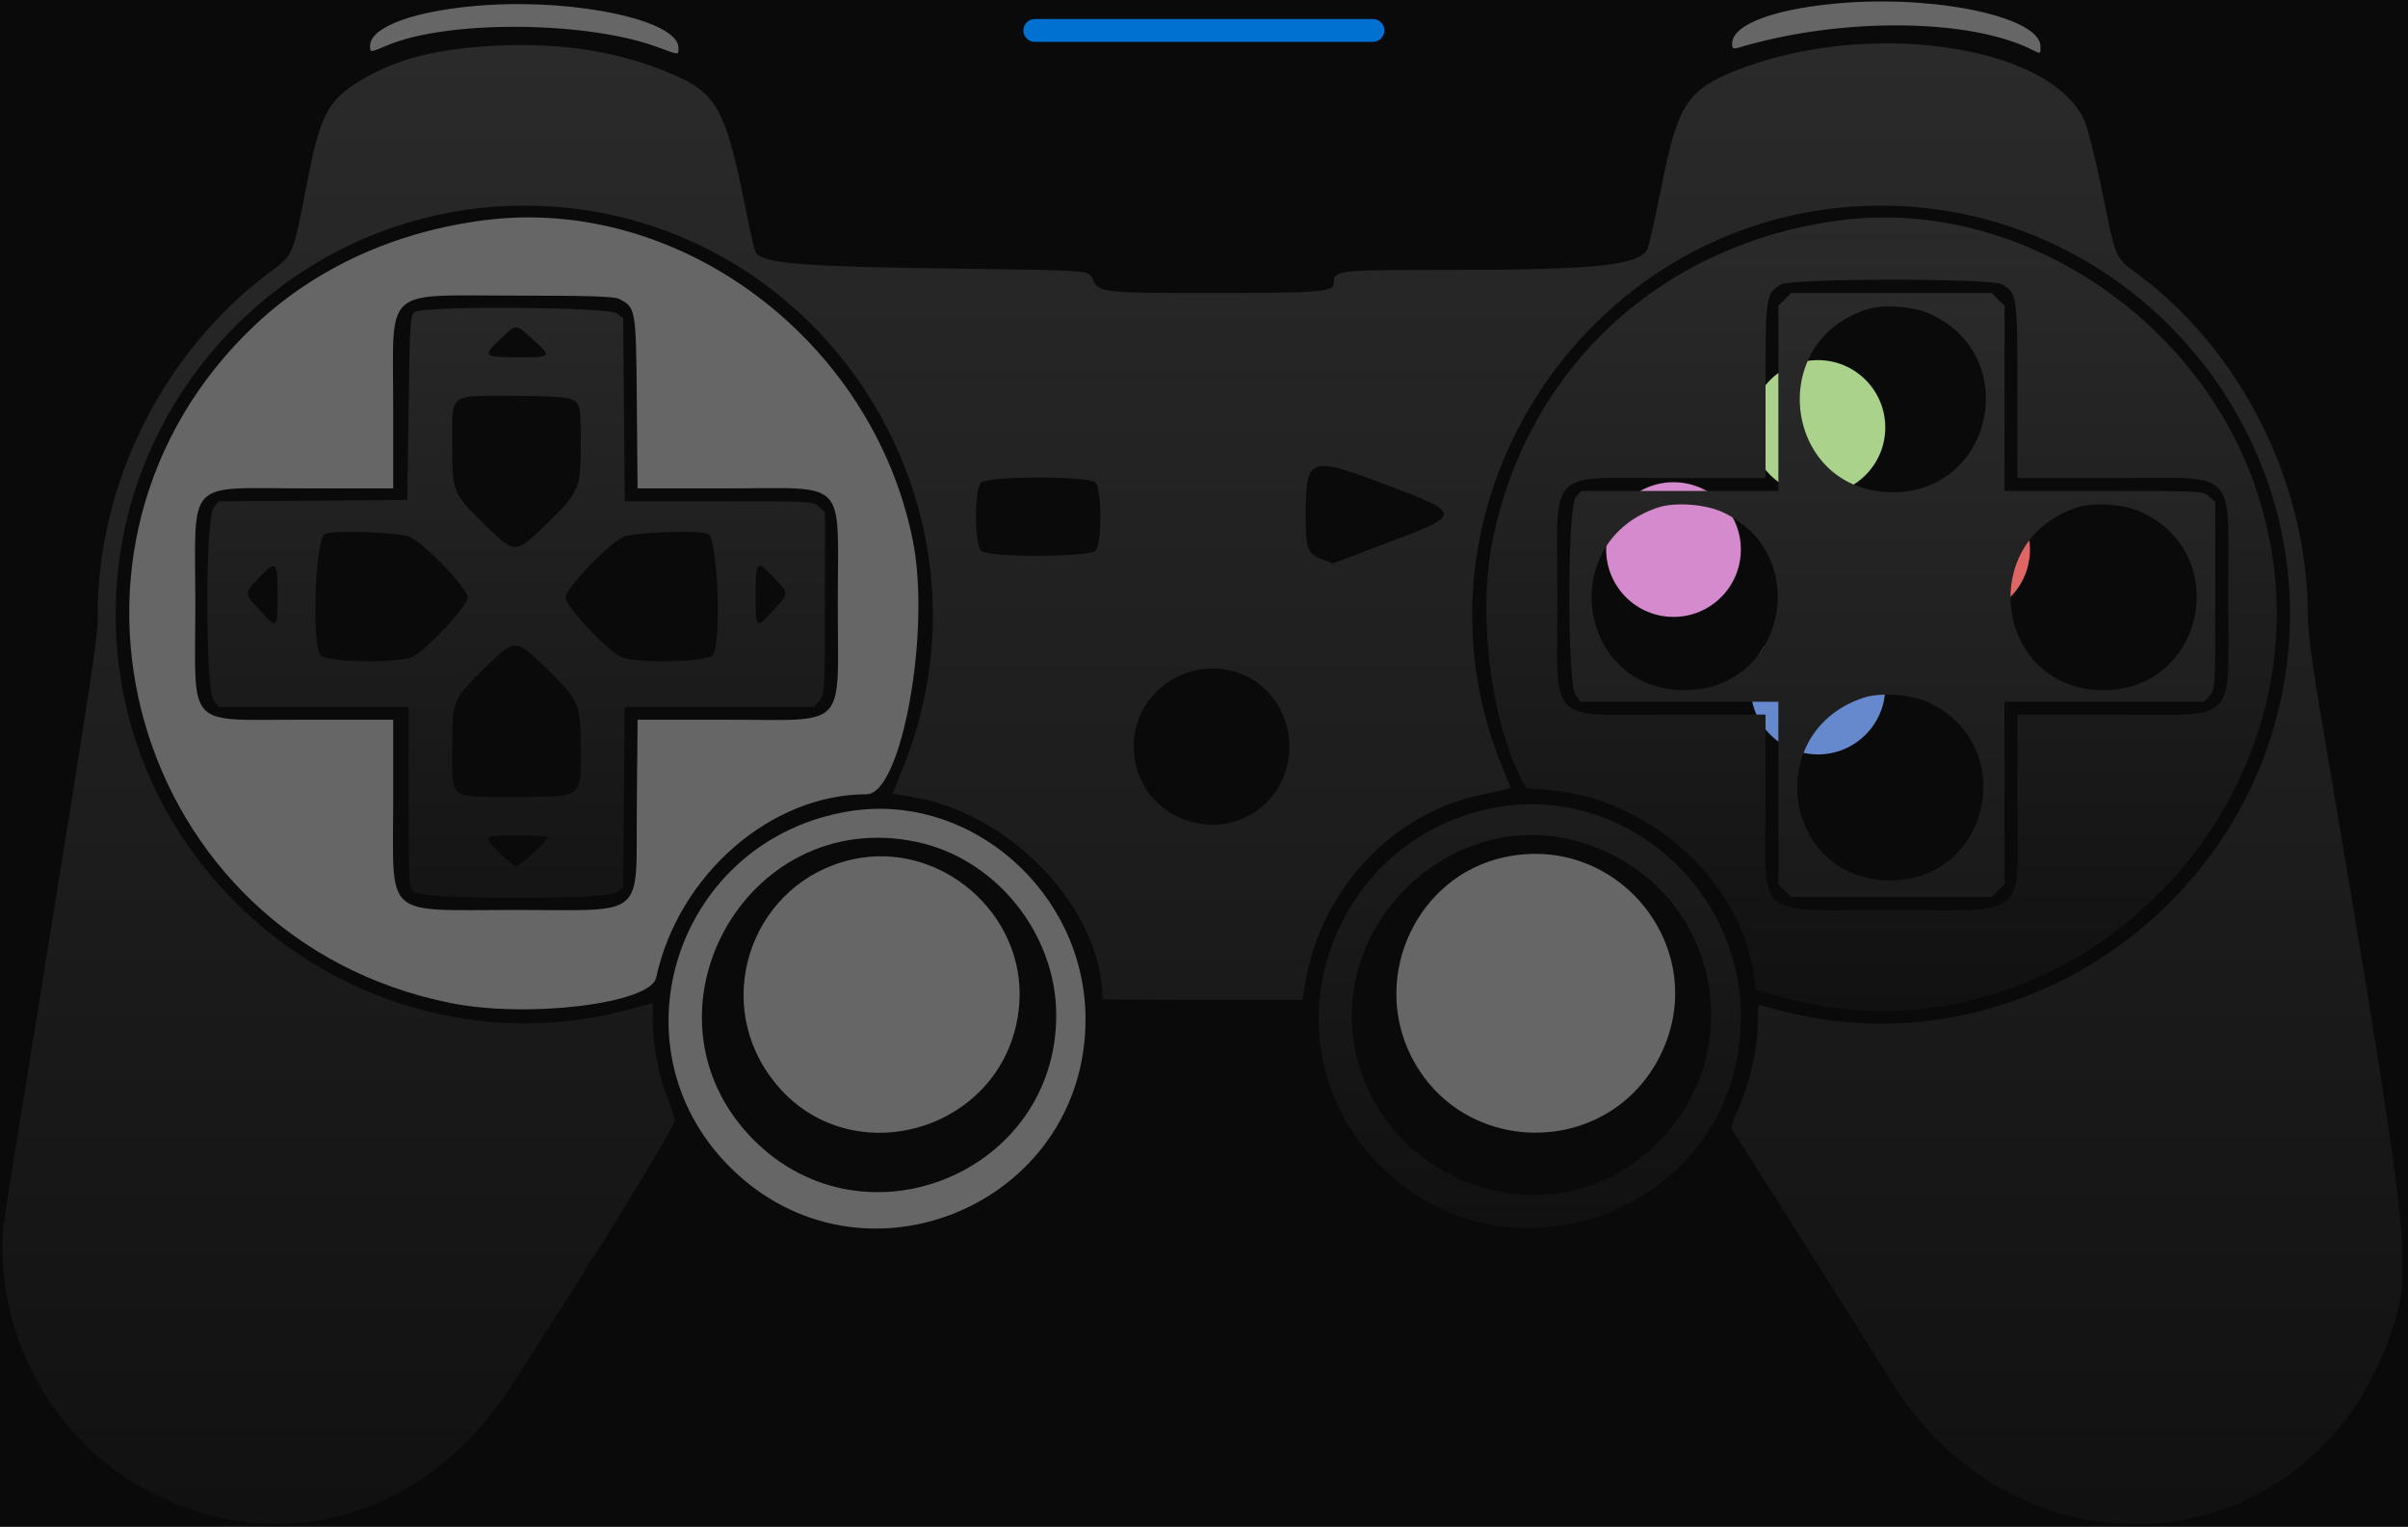
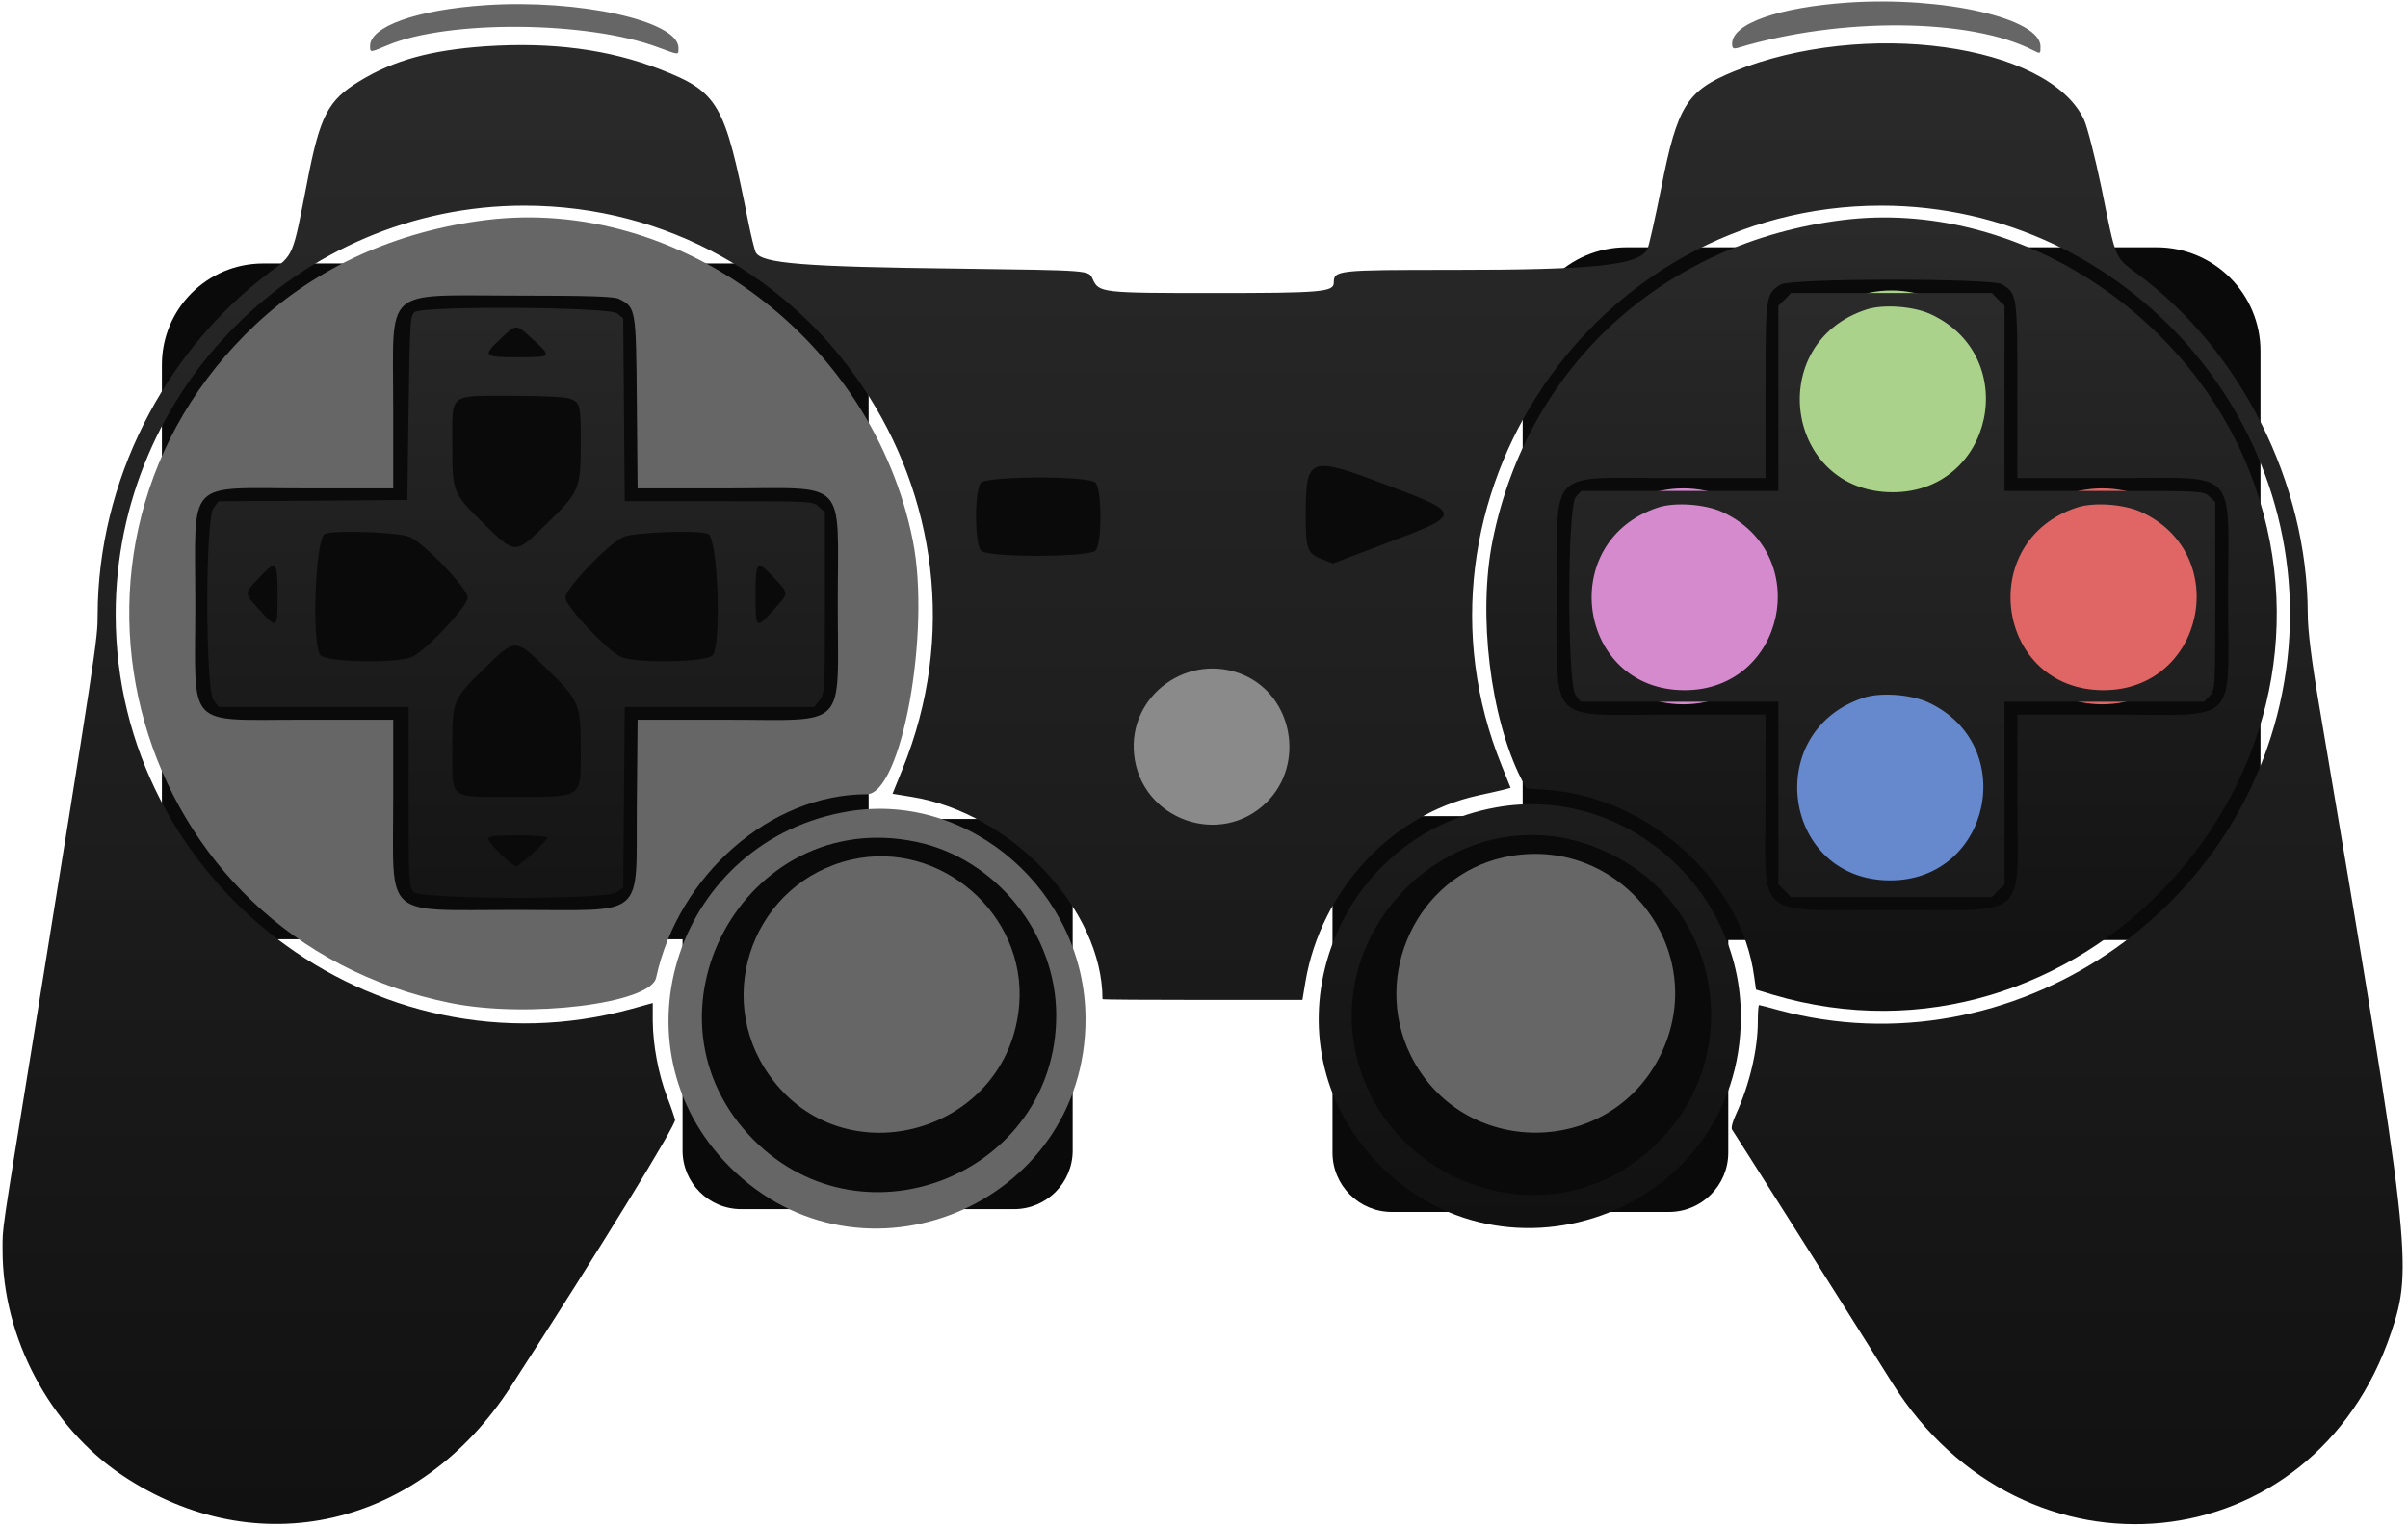
<svg xmlns="http://www.w3.org/2000/svg" width="1249.333" height="792" viewBox="0 0 937 594">
  <defs>
    <linearGradient id="a" x1="0" x2="0" y1="0" y2="1">
      <stop offset="0%" stop-color="#2a2a2a" />
      <stop offset="100%" stop-color="#111" />
    </linearGradient>
  </defs>
-   <path fill="#0a0a0a" d="M0 0h937v594H0z" />
-   <circle cx="707.4" cy="166.3" r="26.2" fill="#aad28b" />
-   <circle cx="763.7" cy="213.8" r="26.2" fill="#e06666" />
-   <circle cx="707.4" cy="267.3" r="26.2" fill="#68c" />
-   <circle cx="651.2" cy="213.8" r="26.2" fill="#d68ace" />
-   <circle cx="468.5" cy="178.2" r="16.9" fill="#8a8a8a" />
-   <rect width="140.5" height="8.9" x="398.2" y="7.4" fill="#0070d1" rx="4.5" />
+   <rect width="287.1" height="269.5" x="592.5" y="96.2" fill="#0a0a0a" rx="40.4" />
+   <rect width="275" height="262.9" x="63" y="102.5" fill="#0a0a0a" rx="39.4" />
+   <circle cx="736" cy="155" r="42" fill="#0a0a0a" />
+   <rect width="25.3" height="13.2" x="188.3" y="125.9" fill="#0a0a0a" rx="2" />
+   <circle cx="200.5" cy="183" r="33.9" fill="#0a0a0a" />
+   <rect width="59.4" height="41.8" x="504.8" y="178.6" fill="#0a0a0a" rx="6.3" />
+   <circle cx="403.5" cy="200.5" r="27.6" fill="#0a0a0a" />
+   <circle cx="655" cy="232" r="42" fill="#0a0a0a" />
+   <circle cx="818" cy="232" r="42" fill="#0a0a0a" />
+   <circle cx="152" cy="231.5" r="33.9" fill="#0a0a0a" />
+   <circle cx="249" cy="231.5" r="33.9" fill="#0a0a0a" />
+   <rect width="13.2" height="25.3" x="94.9" y="218.3" fill="#0a0a0a" rx="2" />
+   <rect width="13.2" height="25.3" x="292.9" y="218.3" fill="#0a0a0a" rx="2" />
+   <circle cx="200.5" cy="280" r="33.9" fill="#0a0a0a" />
+   <circle cx="471" cy="290" r="35.1" fill="#0a0a0a" />
+   <circle cx="735" cy="306" r="42" fill="#0a0a0a" />
+   <rect width="25.3" height="13.2" x="188.3" y="323.9" fill="#0a0a0a" rx="2" />
+   <rect width="154" height="154" x="518.5" y="317.5" fill="#0a0a0a" rx="23.1" />
+   <rect width="151.8" height="151.8" x="265.6" y="318.6" fill="#0a0a0a" rx="22.8" />
+   <circle cx="736" cy="155" r="42" fill="#aad28b" />
+   <circle cx="655" cy="232" r="42" fill="#d68ace" />
+   <circle cx="818" cy="232" r="42" fill="#e06666" />
+   <circle cx="735" cy="306" r="42" fill="#68c" />
+   <circle cx="471" cy="290" r="35.1" fill="#8a8a8a" />
  <path fill="url(#a)" d="M189 18c-21.4 1.5-35.7 5.4-49 13.5C127.6 39 124.5 45 119.5 71c-5.7 29.2-5.1 27.9-14.8 35.1-41.2 31-66.6 81.6-66.7 133 0 9.7-.4 12.2-26 170.9C.4 481.6 1 477.2 1 486.1c-.1 34.2 18.4 68.9 46.5 87.8 52.3 35 115.8 20.5 151.3-34.5 34.9-53.9 64.3-101.8 63.9-103.8-.3-1.1-1.7-5.3-3.2-9.1-3.3-8.7-5.4-19.8-5.5-29.2v-7.1l-8.3 2.3C145.5 420 45 343.3 45 239c0-87.4 71.6-159 159-159 112.6 0 189.7 115 147.1 219.4l-3.8 9.4 7.4 1.2c38.8 6.2 74.3 43.9 74.3 78.7 0 .2 17.5.3 38.9.3h38.9l1.2-7.2c6-35.3 33.4-64.9 67-72.3 4.1-.9 8.7-1.9 10.2-2.3l2.6-.7-3.4-8.5C542.4 194.8 620.1 80 732 80c96.1 0 171 86.1 157.5 181-13.3 93.7-106.9 156.3-197.3 132-4-1.1-7.4-2-7.7-2s-.5 2.9-.5 6.4c0 10.9-3.2 24.5-8.5 36.1-1.3 2.7-2 5.4-1.5 6 .6.8 42.7 67.2 62.3 98.5 51.2 81.5 163.9 70.2 194.1-19.5 8.6-25.5 7.8-32.9-27.9-243.7-3.1-18.2-4.5-29.7-4.5-36-.1-50.8-25.9-102.3-66.2-132.2-9.1-6.8-8.3-5-14.1-33.6-2.5-12-5.5-23.7-6.8-26.5C797 17 725.3 7.2 674.6 27.8c-18.2 7.5-21.9 13.3-28.2 45.4-2.4 11.9-4.8 22.7-5.4 23.8-3.3 6.2-20.6 8-75.7 8-45 0-46.3.1-46.3 5 0 3.6-5 4-46.5 4-43.9 0-44.9-.1-47.3-5.4-1.6-3.5-.2-3.4-52.7-4.1-59.7-.7-76.1-2-78.4-6.3-.5-.9-1.9-6.7-3.1-12.7-9-45.3-11.5-49.7-34-58.5-20-7.8-42.3-10.7-68-9m350.9 170.8c29.3 11 29.3 11.4-.4 22.5l-20.8 7.9-4.4-1.7c-5.7-2.2-6.3-3.9-6.2-18.3.1-21.5 1.5-21.9 31.8-10.4m-113.7-1.1c2.6 2.3 2.7 23.6.1 26.5-2.4 2.6-41.6 2.8-44.5.1-2.6-2.3-2.7-23.6-.1-26.5 2.4-2.6 41.6-2.8 44.5-.1m58 75c18.9 8.4 23.6 34.5 8.8 49.3-18 18-49.1 6.9-51.7-18.5-2.4-23.1 21.4-40.2 42.9-30.8" />
  <path fill="url(#a)" d="M161.4 121.4c-1.8 1.4-1.9 3.3-2.4 37.3l-.5 35.8-36.7.3-36.7.2-2 2.6c-3.3 4.1-3.2 70.7 0 74.8l2 2.6H159v35c0 33.7.1 35.1 2 37 3 3 75.4 3.1 79.1.1l2.4-1.9.3-35.1.3-35.1h73.8l2-2.6c2-2.6 2.1-3.8 2.1-37.9v-35.2l-2.3-2.1c-2.3-2.2-2.7-2.2-39-2.2h-36.6l-.3-35.6-.3-35.6-2.4-1.9c-3.1-2.5-75.2-3-78.7-.5m46 10.7c7.5 6.8 7.4 6.9-5.9 6.9-13.5 0-13.9-.5-6.5-7.4 6.1-5.7 5.6-5.7 12.4.5m14.3 23c4.1 1.5 4.3 2.2 4.3 17.4 0 17.6-.6 19-13.2 31.2-12.4 12.1-12.2 12.1-24.4.2-12.4-12.2-12.4-12.3-12.4-31.2 0-20.1-1.8-18.7 23.7-18.7 11.1 0 20.3.4 22 1.1m-62.2 53.8c6 2.8 22.5 20.1 22.5 23.6 0 3.3-16 20.3-21.5 23-5.8 2.7-33.9 2.2-35.9-.7-3.4-4.9-1.9-44.7 1.7-47 2.7-1.7 29-.8 33.2 1.1m116.2-1.1c3.6 2.3 5.1 42.1 1.7 47-2 2.9-30.1 3.4-35.9.7-5.5-2.7-21.5-19.7-21.5-23 0-3.5 16.5-20.8 22.5-23.6 4.2-1.9 30.5-2.8 33.2-1.1M108 231.5c0 13.3-.1 13.4-6.9 5.9-6.2-6.8-6.2-6.3-.5-12.4 6.9-7.4 7.4-7 7.4 6.5m193.4-6.5c5.7 6.1 5.7 5.6-.5 12.4-6.8 7.5-6.9 7.4-6.9-5.9 0-13.5.5-13.9 7.4-6.5m-88.6 35.2c12.6 12.3 13.2 13.7 13.2 31.3 0 19.3 1.2 18.5-26.3 18.5-25.5 0-23.7 1.4-23.7-18.7 0-18.9 0-19 12.4-31.2 12.2-11.9 12-11.9 24.4.1m.2 65.7c0 1.2-10.9 11.1-12.1 11.1-1.6 0-10.9-9.1-10.9-10.6 0-1.1 2.5-1.4 11.5-1.4 6.3 0 11.5.4 11.5.9M717 85.6c-69.9 8.7-122.6 57-136.2 124.7-5.8 28.8-.9 69 11.2 92.8l1.9 3.6 8.3.6c39.5 3 75.5 35.5 80.4 72.8l.7 4.9 6.6 2c117.7 34.8 228-81.7 187.5-198.1C854.2 122.3 784.3 77.2 717 85.6m62 25c5.9 3.6 6 4 6 41.3V186h36.5c50.5 0 45.5-5 45.5 46s5 46-45.5 46H785v33.6c0 46.9 5.3 42.4-49 42.4s-49 4.5-49-42.4V278h-36c-49.9 0-45 5-45-46s-4.9-46 45-46h36v-34.1c0-37.2.1-37.6 5.9-41.2 4-2.5 81.9-2.5 86.1-.1" />
  <path fill="url(#a)" d="m694.5 116.5-2.5 2.4V191h-76.7l-2.1 2.3c-3.4 3.6-3.4 72.8-.1 77.1l2 2.6H692v71.1l2.5 2.4 2.4 2.5h78.2l2.4-2.5 2.5-2.4V273h77.7l2.1-2.3c2.2-2.3 2.2-2.7 2.2-38.8v-36.6l-2.3-2.1c-2.3-2.2-2.7-2.2-41-2.2H780v-72.1l-2.5-2.4-2.4-2.5h-78.2zm56.7 5.7c35.7 16.4 24.5 69.3-14.7 69.3-41.8 0-50.2-58.1-10.2-71.1 6.5-2.1 18.1-1.3 24.9 1.8m-81 77c35.7 16.4 24.5 69.3-14.7 69.3-41.8 0-50.2-58.1-10.2-71.1 6.5-2.1 18.1-1.3 24.9 1.8m163 0c35.7 16.4 24.5 69.3-14.7 69.3-41.8 0-50.2-58.1-10.2-71.1 6.5-2.1 18.1-1.3 24.9 1.8m-83 74c35.7 16.4 24.5 69.3-14.7 69.3-41.8 0-50.2-58.1-10.2-71.1 6.5-2.1 18.1-1.3 24.9 1.8m-168 40.9c-62.2 11.1-90.4 85.1-50.7 133.2 49.4 59.9 145.9 25.6 145.9-51.8 0-50.7-46.2-90.2-95.2-81.4m35.3 14.3c56.4 19.1 65.7 92.7 15.9 125.6-37.4 24.6-89.8 5.7-104-37.6-17.5-53.4 35-105.8 88.1-88" />
  <path fill="#666" d="M719 1c-27.1 1.9-45 8.2-45 16 0 1.8.4 2.1 2.3 1.6 39.8-12 90.5-11.6 114.9 1C794 21 794 21 794 18.1c0-11-37.9-19.6-75-17.1M189 2c-26.9 1.8-45 8.3-45 15.9 0 2.6-.1 2.6 6.8-.3 23.5-9.9 78-9.5 105.5.9 8.2 3 7.7 3 7.7.1 0-10.5-38.8-19-75-16.6M189 85.6c-34.9 4.4-65.6 18.3-89.3 40.4-92.3 86.5-48.6 239.3 75.6 264.2 30.2 6.1 77.8.2 80-9.8 8.7-40.1 44.6-71.4 81.9-71.4 13.6 0 25.1-63.2 18-98.7C339.6 132.4 264.7 76.2 189 85.6m51.9 30.7c6.5 3.3 6.6 3.5 6.9 40.3l.3 33.4h34.5c48 0 43.4-4.7 43.4 45 0 49.6 4.5 45-43.4 45h-34.5l-.3 32.9c-.4 45.3 4.5 41.1-47.3 41.1-51.9 0-47.5 4-47.5-42.5V280h-34.2c-47.3-.1-42.8 4.6-42.8-44.8 0-49.9-4.5-45.2 43-45.2h34v-32c0-47.1-4.5-43 47.5-43 28.2 0 38.6.3 40.4 1.3" />
  <path fill="#666" d="M585.3 333.5c-33.7 7.3-51.8 45.7-36.4 77 19.9 40.2 77.3 40.2 97.2 0 20.2-40.9-16-86.7-60.8-77m-254.8-17.9c-66.9 10.8-93.8 91.1-46.5 138.4 51.2 51.2 138.4 14.9 138.4-57.5 0-49.2-44.6-88.5-91.9-80.9m26 11.9c30.9 6.4 54.5 35.6 54.5 67.5 0 61.1-74.3 91.8-117.6 48.6-48.2-48.3-3.8-130.1 63.1-116.1" />
  <path fill="#666" d="M331.4 334.4c-37.7 8.6-54.4 52.7-31.9 84.1 28.9 40.5 93.1 22.2 97.1-27.7 2.8-35.2-30.8-64.2-65.2-56.4" />
</svg>
